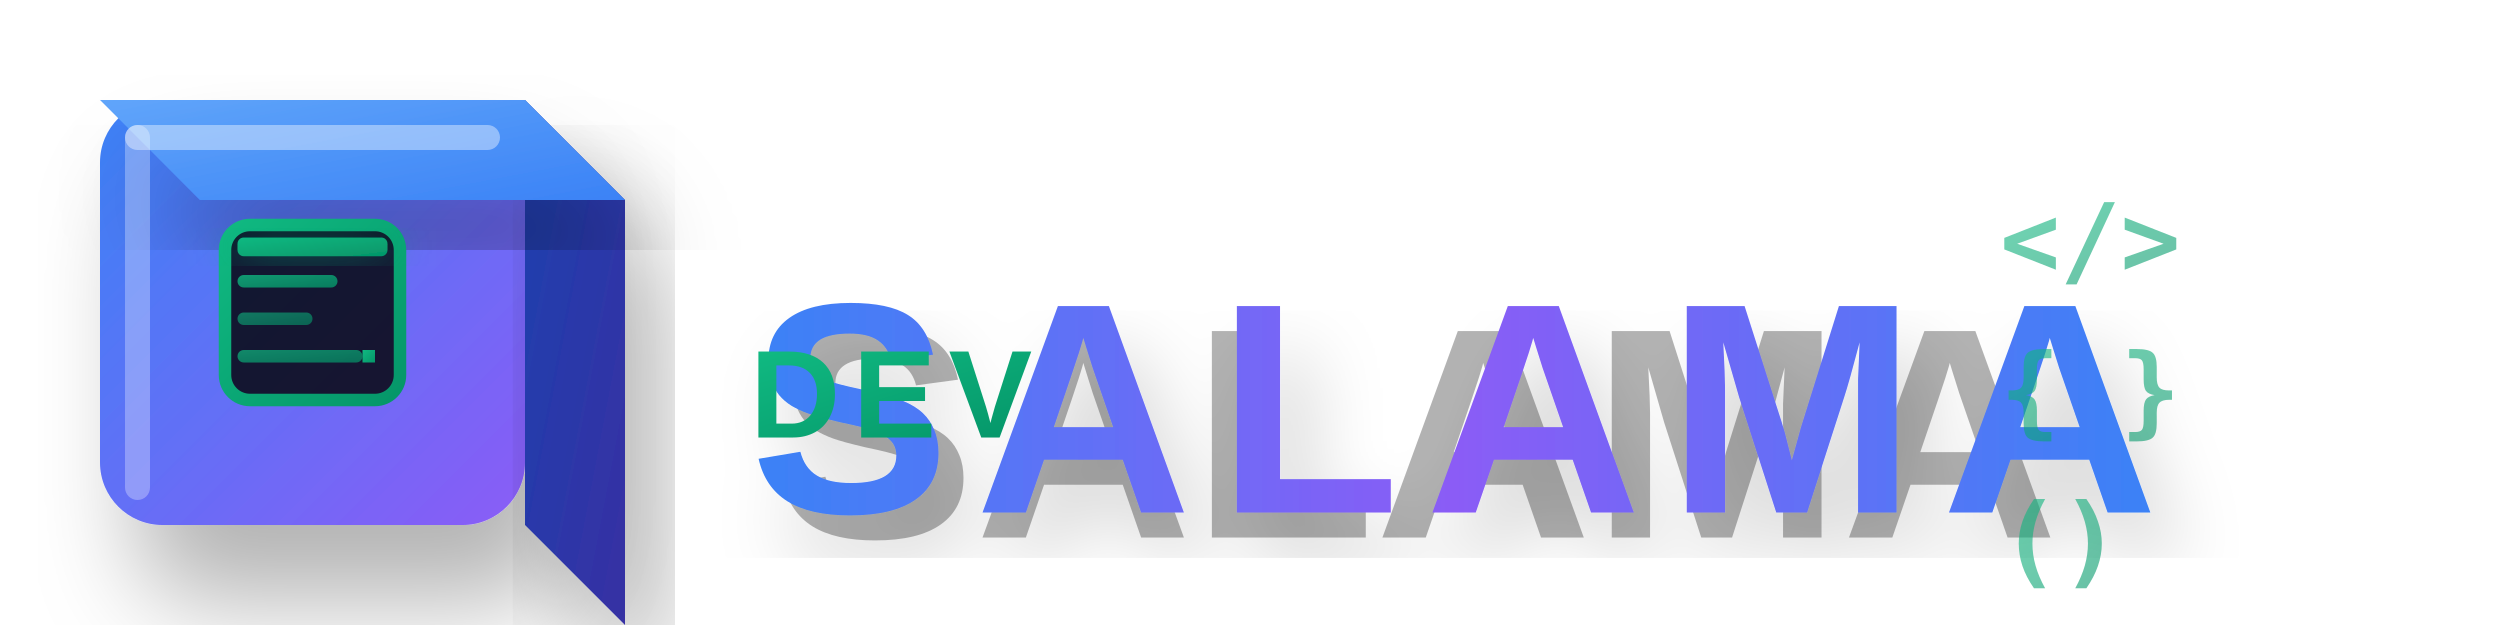
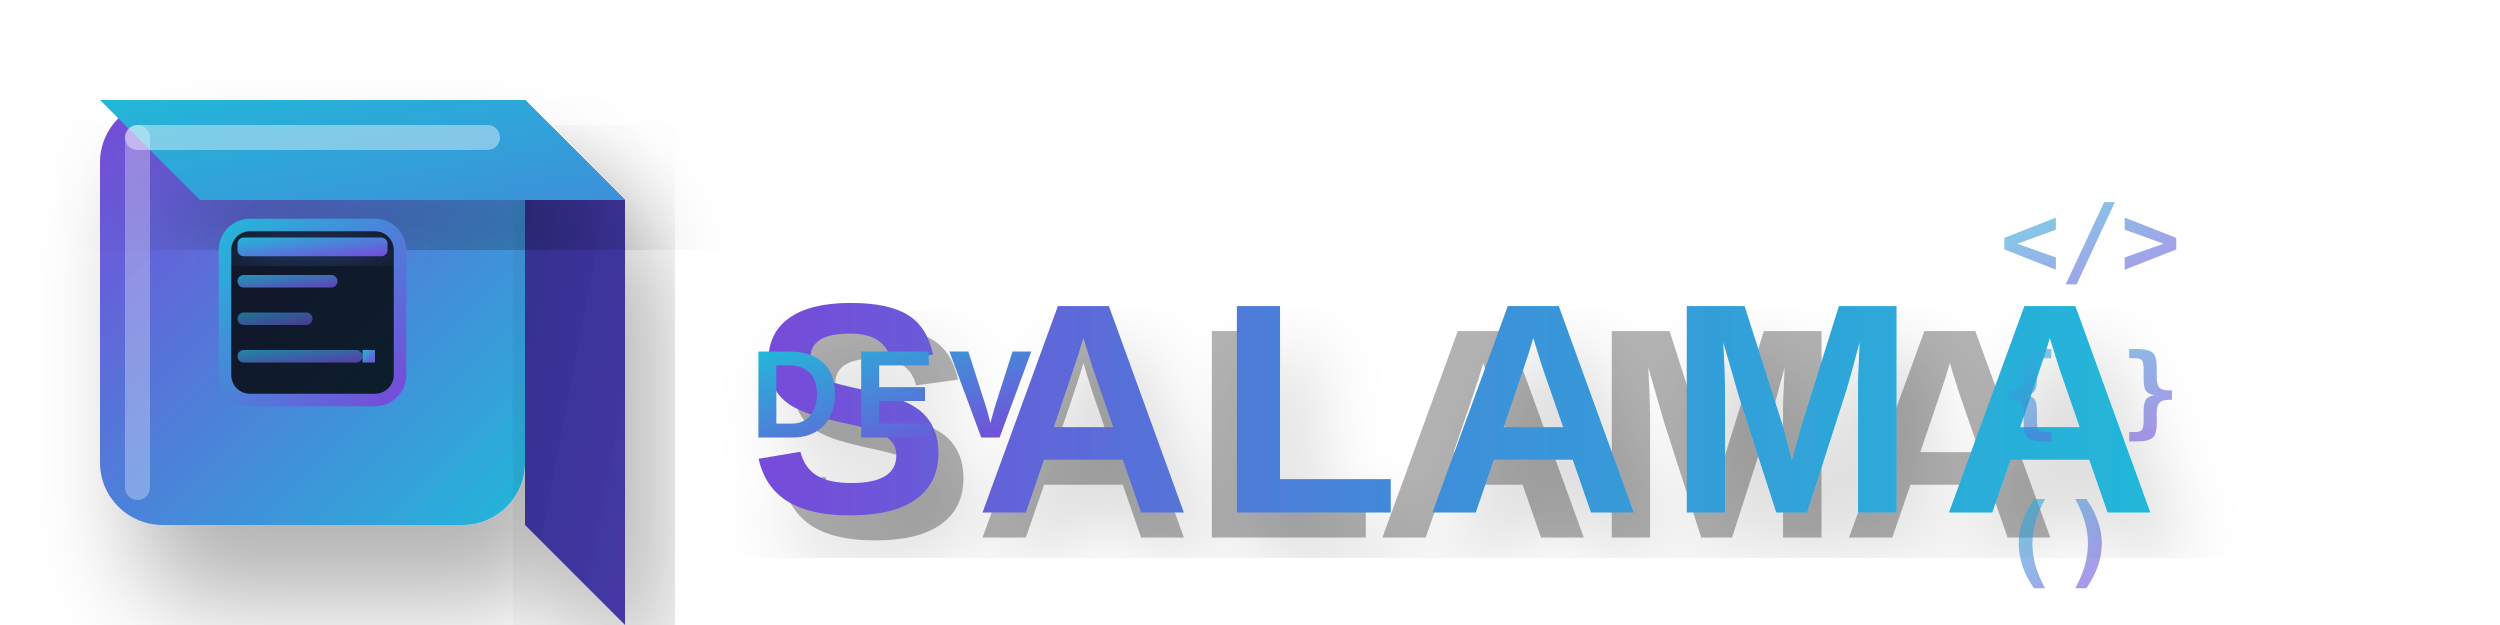
<svg xmlns="http://www.w3.org/2000/svg" width="200" height="50" viewBox="0 0 200 50" fill="none">
  <defs>
    <linearGradient id="cubeGrad" x1="0%" y1="0%" x2="100%" y2="100%">
-       <stop offset="0%" style="stop-color:#3b82f6;stop-opacity:1" />
-       <stop offset="100%" style="stop-color:#8b5cf6;stop-opacity:1" />
+       <stop offset="0%" style="stop-color:#774ad9;stop-opacity:1" />
+       <stop offset="100%" style="stop-color:#23b7d9;stop-opacity:1" />
    </linearGradient>
    <linearGradient id="cubeSide" x1="0%" y1="0%" x2="100%" y2="100%">
-       <stop offset="0%" style="stop-color:#1e40af;stop-opacity:1" />
-       <stop offset="100%" style="stop-color:#3730a3;stop-opacity:1" />
+       <stop offset="0%" style="stop-color:#312e8c;stop-opacity:1" />
+       <stop offset="100%" style="stop-color:#4639a6;stop-opacity:1" />
    </linearGradient>
    <linearGradient id="cubeTop" x1="0%" y1="0%" x2="100%" y2="100%">
-       <stop offset="0%" style="stop-color:#60a5fa;stop-opacity:1" />
-       <stop offset="100%" style="stop-color:#3b82f6;stop-opacity:1" />
+       <stop offset="0%" style="stop-color:#23b7d9;stop-opacity:1" />
+       <stop offset="100%" style="stop-color:#3d90d9;stop-opacity:1" />
    </linearGradient>
    <linearGradient id="textGrad" x1="0%" y1="0%" x2="100%" y2="0%">
-       <stop offset="0%" style="stop-color:#3b82f6;stop-opacity:1" />
-       <stop offset="50%" style="stop-color:#8b5cf6;stop-opacity:1" />
-       <stop offset="100%" style="stop-color:#3b82f6;stop-opacity:1" />
+       <stop offset="0%" style="stop-color:#774ad9;stop-opacity:1" />
+       <stop offset="50%" style="stop-color:#3d90d9;stop-opacity:1" />
+       <stop offset="100%" style="stop-color:#23b7d9;stop-opacity:1" />
    </linearGradient>
    <linearGradient id="codeAccent" x1="0%" y1="0%" x2="100%" y2="100%">
-       <stop offset="0%" style="stop-color:#10b981;stop-opacity:1" />
-       <stop offset="100%" style="stop-color:#059669;stop-opacity:1" />
+       <stop offset="0%" style="stop-color:#23b7d9;stop-opacity:1" />
+       <stop offset="100%" style="stop-color:#774ad9;stop-opacity:1" />
    </linearGradient>
    <filter id="cube3D" x="-50%" y="-50%" width="200%" height="200%">
      <feDropShadow dx="3" dy="6" stdDeviation="4" flood-color="#000000" flood-opacity="0.3" />
    </filter>
    <filter id="text3D" x="-20%" y="-20%" width="140%" height="140%">
      <feDropShadow dx="2" dy="4" stdDeviation="3" flood-color="#000000" flood-opacity="0.2" />
    </filter>
    <filter id="glow" x="-50%" y="-50%" width="200%" height="200%">
      <feGaussianBlur stdDeviation="2" result="coloredBlur" />
      <feMerge>
        <feMergeNode in="coloredBlur" />
        <feMergeNode in="SourceGraphic" />
      </feMerge>
    </filter>
  </defs>
  <g transform="translate(8, 8)">
    <rect x="0" y="0" width="34" height="34" rx="5" fill="url(#cubeGrad)" filter="url(#cube3D)" />
    <path d="M34 0 L42 8 L42 42 L34 34 Z" fill="url(#cubeSide)" filter="url(#cube3D)" />
    <path d="M0 0 L8 8 L42 8 L34 0 Z" fill="url(#cubeTop)" filter="url(#cube3D)" />
    <rect x="2" y="2" width="30" height="2" rx="1" fill="rgba(255,255,255,0.4)" />
    <rect x="2" y="2" width="2" height="30" rx="1" fill="rgba(255,255,255,0.3)" />
    <g transform="translate(10, 10)">
      <rect x="0" y="0" width="14" height="14" rx="2" fill="rgba(0,0,0,0.8)" stroke="url(#codeAccent)" stroke-width="1" />
      <rect x="1" y="1" width="12" height="1.5" rx="0.5" fill="url(#codeAccent)" filter="url(#glow)" />
      <rect x="1" y="4" width="8" height="1" rx="0.5" fill="url(#codeAccent)" opacity="0.8" />
      <rect x="1" y="7" width="6" height="1" rx="0.5" fill="url(#codeAccent)" opacity="0.6" />
      <rect x="1" y="10" width="10" height="1" rx="0.5" fill="url(#codeAccent)" opacity="0.7" />
      <rect x="11" y="10" width="1" height="1" fill="url(#codeAccent)">
        <animate attributeName="opacity" values="1;0;1" dur="1s" repeatCount="indefinite" />
      </rect>
    </g>
  </g>
  <g transform="translate(60, 15)">
    <text x="2" y="28" font-family="Space Grotesk, Arial, sans-serif" font-size="24" font-weight="800" fill="rgba(0,0,0,0.3)">SALAMA</text>
    <text x="0" y="26" font-family="Space Grotesk, Arial, sans-serif" font-size="24" font-weight="800" fill="url(#textGrad)" letter-spacing="2" filter="url(#text3D)">SALAMA</text>
  </g>
  <g transform="translate(60, 35)">
    <text x="0" y="0" font-family="Space Grotesk, Arial, sans-serif" font-size="10" font-weight="600" fill="url(#codeAccent)" letter-spacing="1">DEV</text>
  </g>
  <g transform="translate(160, 10)" opacity="0.6">
    <text x="0" y="12" font-family="monospace" font-size="8" font-weight="bold" fill="url(#codeAccent)">&lt;/&gt;</text>
    <text x="0" y="24" font-family="monospace" font-size="8" font-weight="bold" fill="url(#codeAccent)">{ }</text>
    <text x="0" y="36" font-family="monospace" font-size="8" font-weight="bold" fill="url(#codeAccent)">()</text>
  </g>
</svg>
